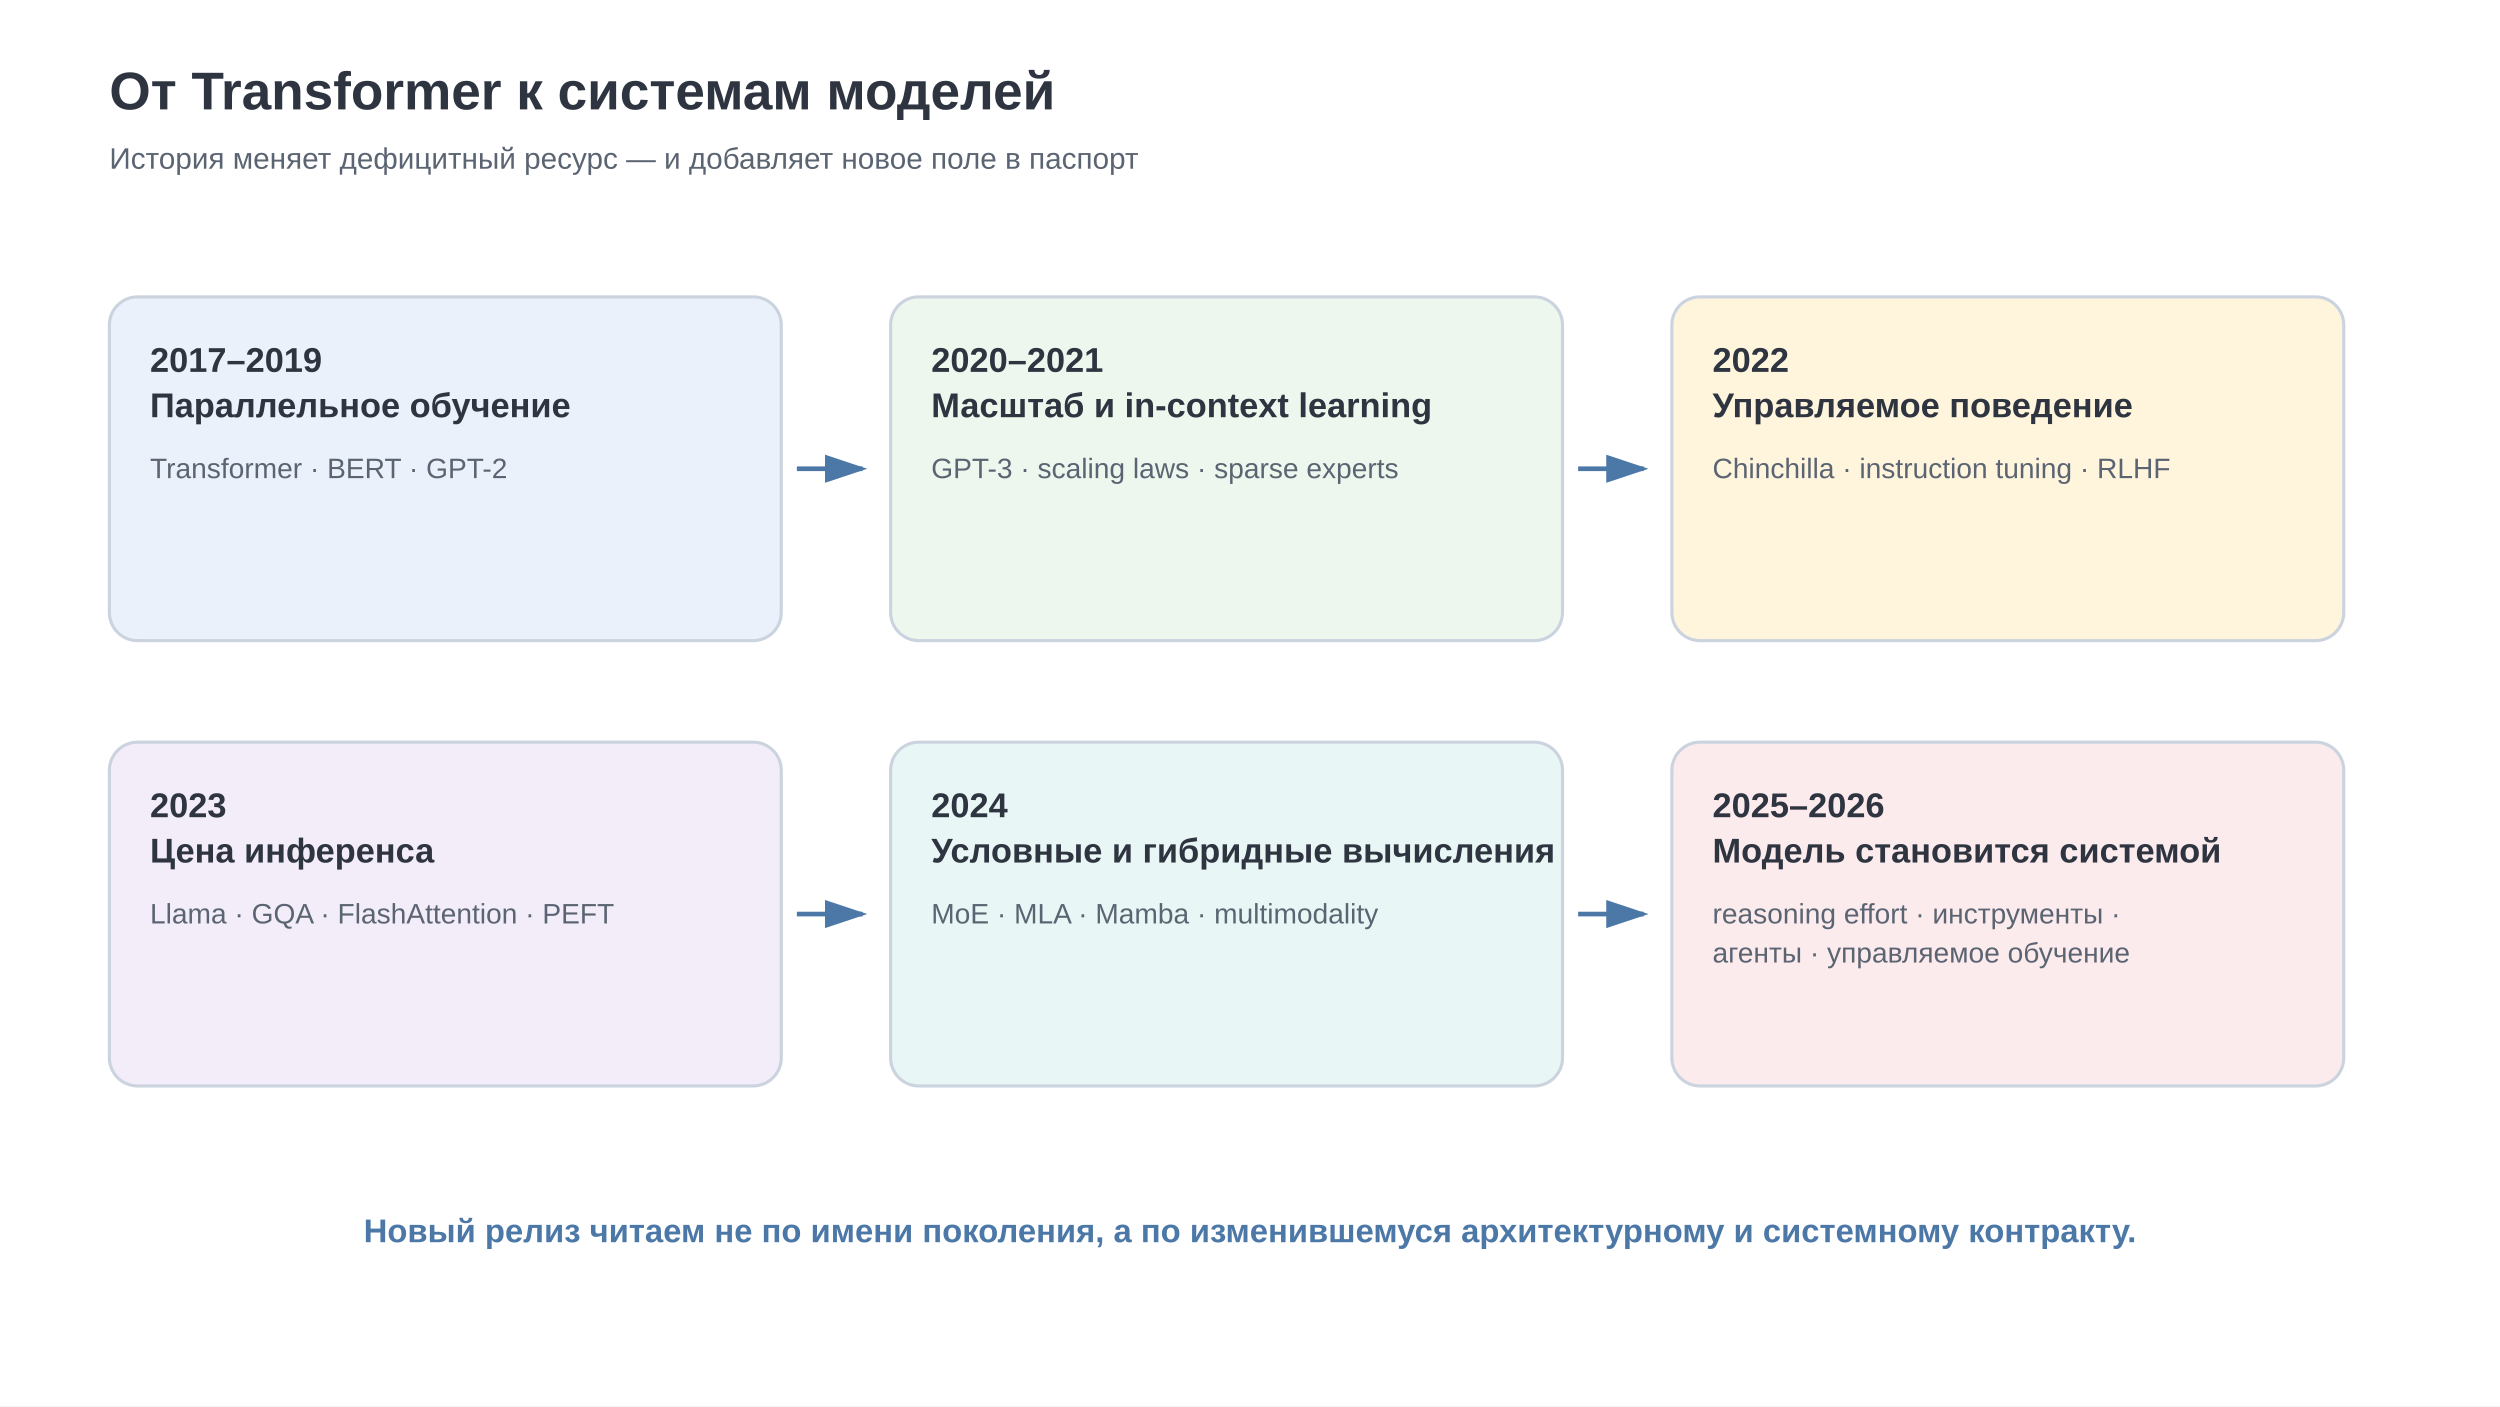
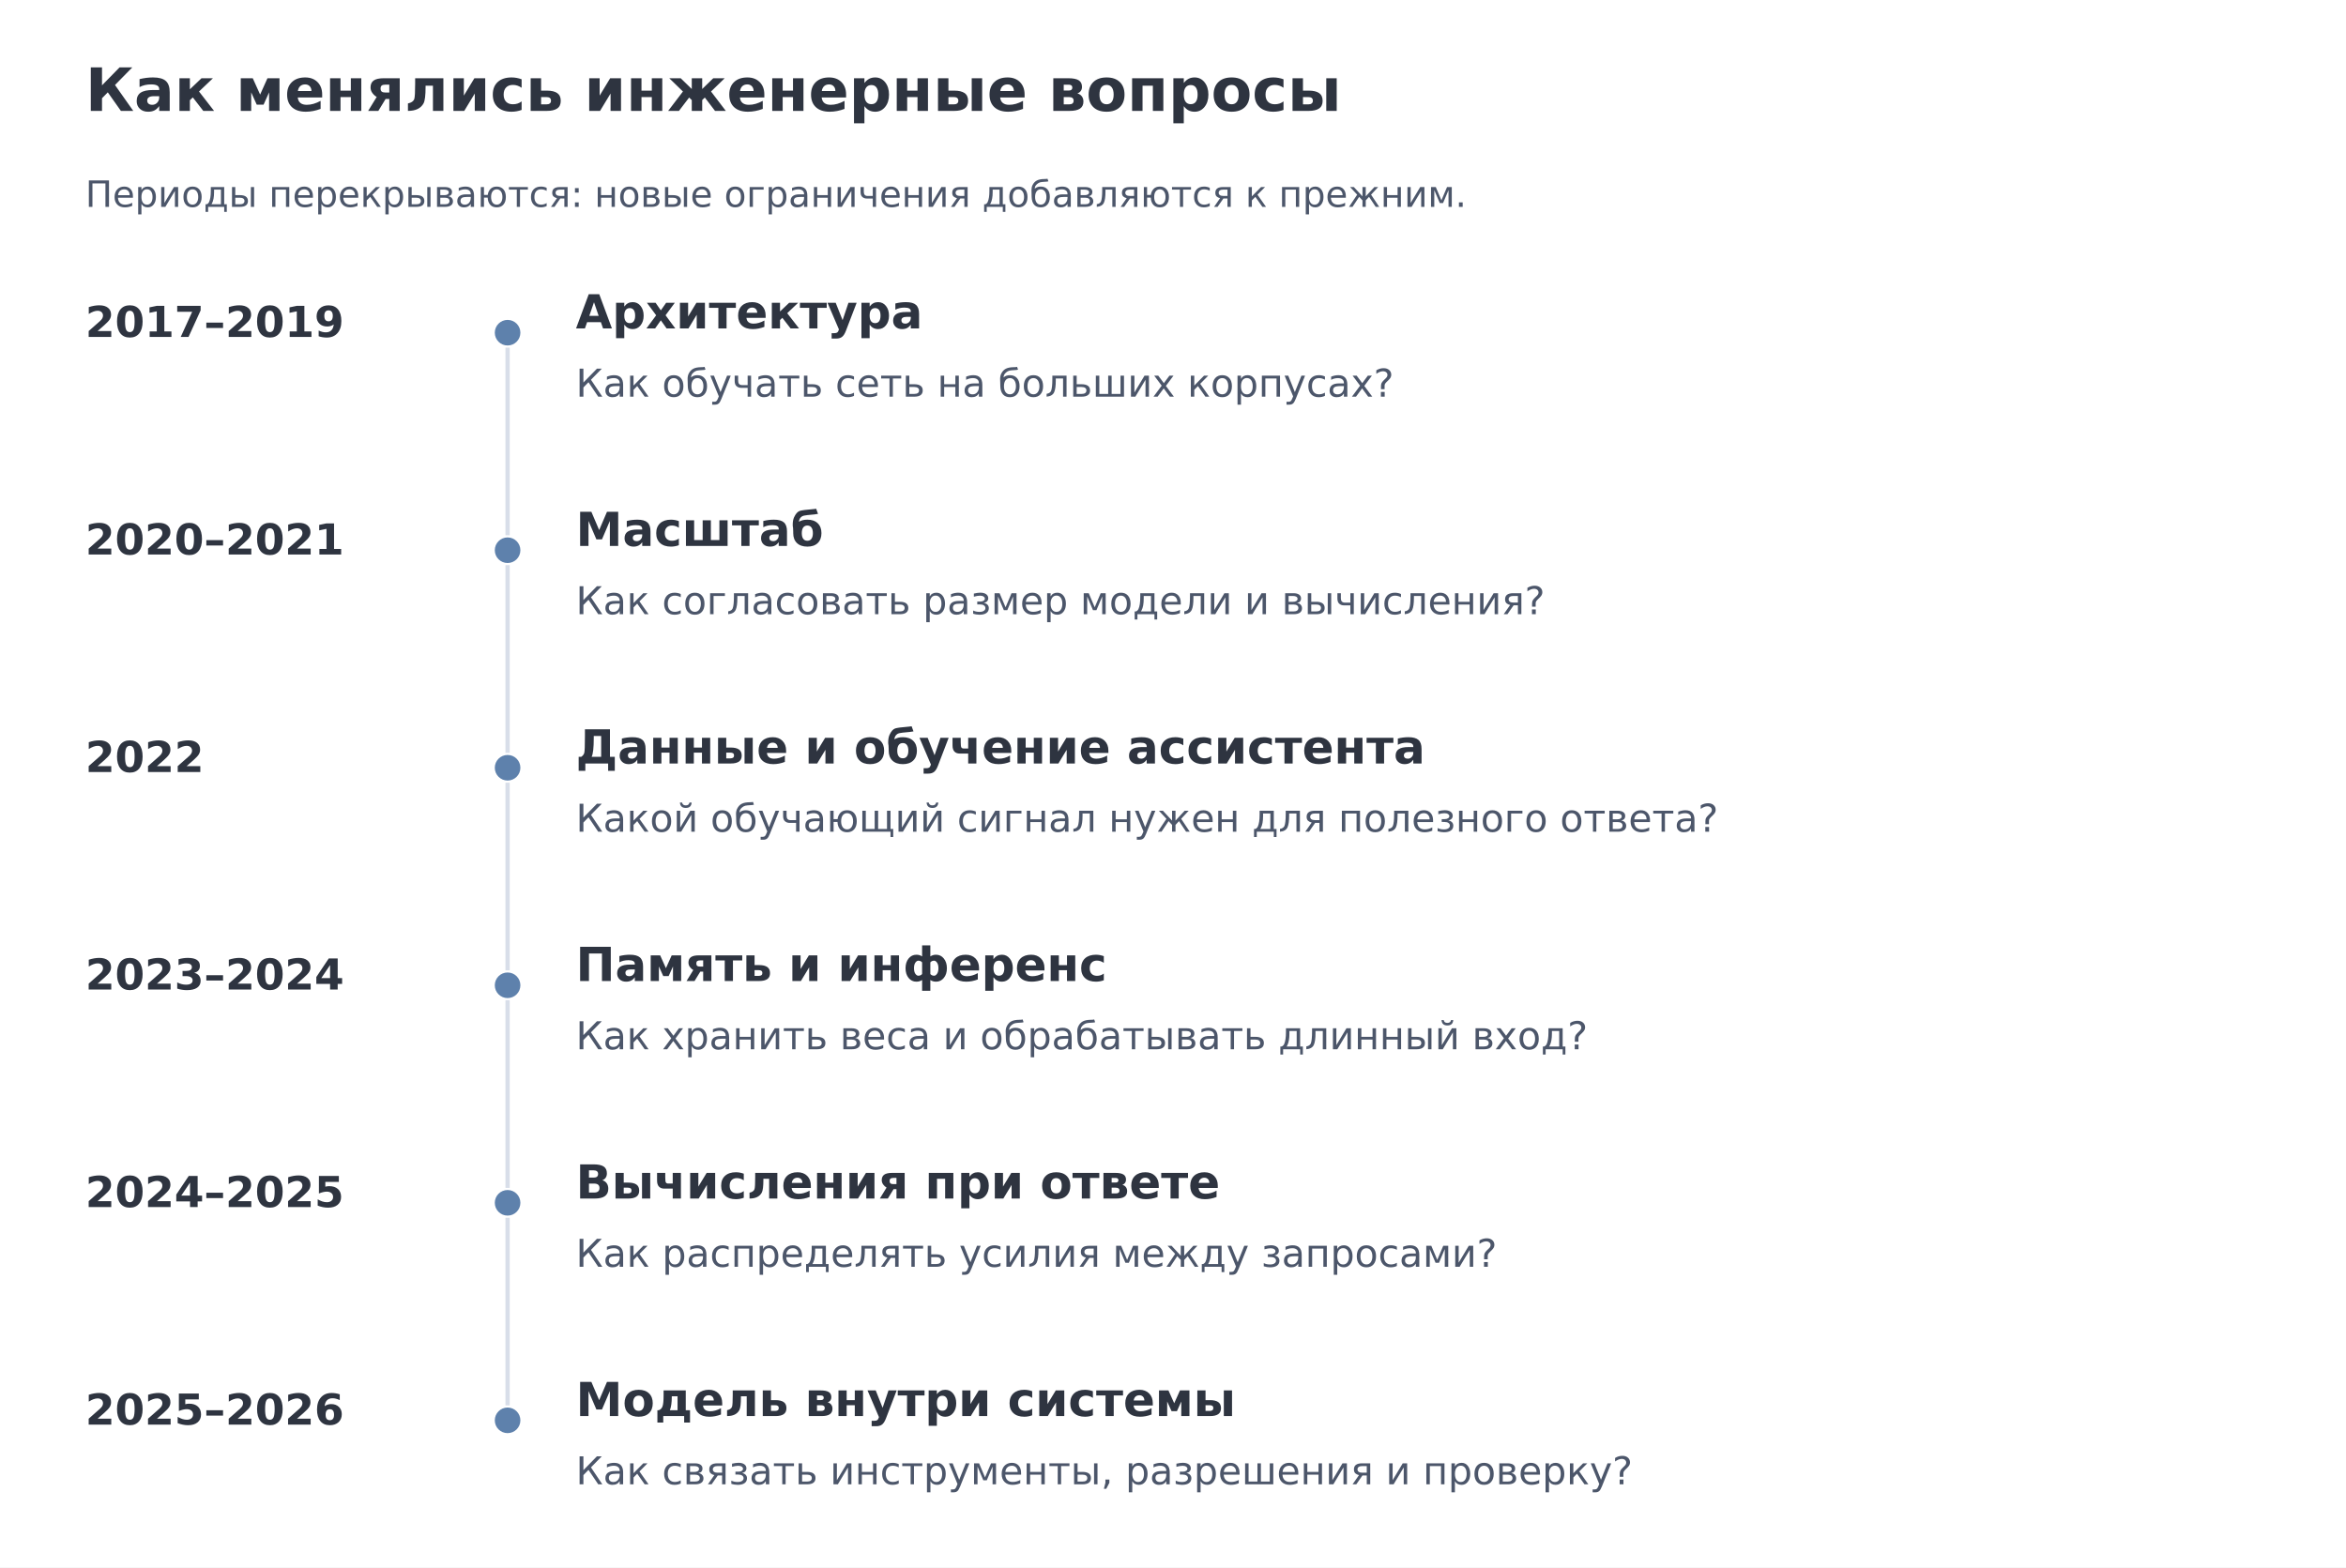
- <svg xmlns="http://www.w3.org/2000/svg" width="1600" height="900" viewBox="0 0 1600 900">
-   <rect width="1600" height="900" fill="#FFFFFF" />
-   <text x="70" y="70" font-family="Arial,sans-serif" font-size="34" font-weight="700" fill="#2E3440">От Transformer к системам моделей</text>
-   <text x="70" y="108" font-family="Arial,sans-serif" font-size="19" fill="#5B6472">История меняет дефицитный ресурс — и добавляет новое поле в паспорт</text>
-   <rect x="70" y="190" width="430" height="220" rx="18" fill="#EAF1FB" stroke="#CBD3DF" stroke-width="2" />
-   <text x="96" y="238" text-anchor="start" font-family="Arial,sans-serif" font-size="22" font-weight="700" fill="#2E3440">
-     <tspan x="96" dy="0">2017–2019</tspan>
-     <tspan x="96" dy="29">Параллельное обучение</tspan>
-   </text>
-   <text x="96" y="306" text-anchor="start" font-family="Arial,sans-serif" font-size="18" font-weight="400" fill="#5B6472">
-     <tspan x="96" dy="0">Transformer · BERT · GPT-2</tspan>
-   </text>
+ <svg xmlns="http://www.w3.org/2000/svg" width="1100" height="735" viewBox="0 0 1100 735">
+   <rect width="1100" height="735" fill="#FFFFFF" />
  <defs>
-     <marker id="arr" markerWidth="10" markerHeight="10" refX="8" refY="3" orient="auto">
-       <path d="M0,0 L0,6 L9,3 z" fill="#4C78A8" />
+     <marker id="arrow" viewBox="0 0 10 10" refX="9" refY="5" markerWidth="6" markerHeight="6" orient="auto">
+       <path d="M1 1 L9 5 L1 9 Z" fill="#4C566A" />
    </marker>
  </defs>
-   <line x1="510" y1="300" x2="552" y2="300" stroke="#4C78A8" stroke-width="3" marker-end="url(#arr)" />
-   <rect x="570" y="190" width="430" height="220" rx="18" fill="#EDF7ED" stroke="#CBD3DF" stroke-width="2" />
-   <text x="596" y="238" text-anchor="start" font-family="Arial,sans-serif" font-size="22" font-weight="700" fill="#2E3440">
-     <tspan x="596" dy="0">2020–2021</tspan>
-     <tspan x="596" dy="29">Масштаб и in-context learning</tspan>
-   </text>
-   <text x="596" y="306" text-anchor="start" font-family="Arial,sans-serif" font-size="18" font-weight="400" fill="#5B6472">
-     <tspan x="596" dy="0">GPT-3 · scaling laws · sparse experts</tspan>
-   </text>
-   <defs>
-     <marker id="arr" markerWidth="10" markerHeight="10" refX="8" refY="3" orient="auto">
-       <path d="M0,0 L0,6 L9,3 z" fill="#4C78A8" />
-     </marker>
-   </defs>
-   <line x1="1010" y1="300" x2="1052" y2="300" stroke="#4C78A8" stroke-width="3" marker-end="url(#arr)" />
-   <rect x="1070" y="190" width="430" height="220" rx="18" fill="#FFF5DD" stroke="#CBD3DF" stroke-width="2" />
-   <text x="1096" y="238" text-anchor="start" font-family="Arial,sans-serif" font-size="22" font-weight="700" fill="#2E3440">
-     <tspan x="1096" dy="0">2022</tspan>
-     <tspan x="1096" dy="29">Управляемое поведение</tspan>
-   </text>
-   <text x="1096" y="306" text-anchor="start" font-family="Arial,sans-serif" font-size="18" font-weight="400" fill="#5B6472">
-     <tspan x="1096" dy="0">Chinchilla · instruction tuning · RLHF</tspan>
-   </text>
-   <rect x="70" y="475" width="430" height="220" rx="18" fill="#F3EDFA" stroke="#CBD3DF" stroke-width="2" />
-   <text x="96" y="523" text-anchor="start" font-family="Arial,sans-serif" font-size="22" font-weight="700" fill="#2E3440">
-     <tspan x="96" dy="0">2023</tspan>
-     <tspan x="96" dy="29">Цена инференса</tspan>
-   </text>
-   <text x="96" y="591" text-anchor="start" font-family="Arial,sans-serif" font-size="18" font-weight="400" fill="#5B6472">
-     <tspan x="96" dy="0">Llama · GQA · FlashAttention · PEFT</tspan>
-   </text>
-   <defs>
-     <marker id="arr" markerWidth="10" markerHeight="10" refX="8" refY="3" orient="auto">
-       <path d="M0,0 L0,6 L9,3 z" fill="#4C78A8" />
-     </marker>
-   </defs>
-   <line x1="510" y1="585" x2="552" y2="585" stroke="#4C78A8" stroke-width="3" marker-end="url(#arr)" />
-   <rect x="570" y="475" width="430" height="220" rx="18" fill="#E8F7F5" stroke="#CBD3DF" stroke-width="2" />
-   <text x="596" y="523" text-anchor="start" font-family="Arial,sans-serif" font-size="22" font-weight="700" fill="#2E3440">
-     <tspan x="596" dy="0">2024</tspan>
-     <tspan x="596" dy="29">Условные и гибридные вычисления</tspan>
-   </text>
-   <text x="596" y="591" text-anchor="start" font-family="Arial,sans-serif" font-size="18" font-weight="400" fill="#5B6472">
-     <tspan x="596" dy="0">MoE · MLA · Mamba · multimodality</tspan>
-   </text>
-   <defs>
-     <marker id="arr" markerWidth="10" markerHeight="10" refX="8" refY="3" orient="auto">
-       <path d="M0,0 L0,6 L9,3 z" fill="#4C78A8" />
-     </marker>
-   </defs>
-   <line x1="1010" y1="585" x2="1052" y2="585" stroke="#4C78A8" stroke-width="3" marker-end="url(#arr)" />
-   <rect x="1070" y="475" width="430" height="220" rx="18" fill="#FCEBEC" stroke="#CBD3DF" stroke-width="2" />
-   <text x="1096" y="523" text-anchor="start" font-family="Arial,sans-serif" font-size="22" font-weight="700" fill="#2E3440">
-     <tspan x="1096" dy="0">2025–2026</tspan>
-     <tspan x="1096" dy="29">Модель становится системой</tspan>
-   </text>
-   <text x="1096" y="591" text-anchor="start" font-family="Arial,sans-serif" font-size="18" font-weight="400" fill="#5B6472">
-     <tspan x="1096" dy="0">reasoning effort · инструменты ·</tspan>
-     <tspan x="1096" dy="25">агенты · управляемое обучение</tspan>
-   </text>
-   <text x="800" y="795" text-anchor="middle" font-family="Arial,sans-serif" font-size="21" font-weight="700" fill="#4C78A8">
-     <tspan x="800" dy="0">Новый релиз читаем не по имени поколения, а по изменившемуся архитектурному и системному контракту.</tspan>
-   </text>
+   <text x="40" y="52" font-family="DejaVu Sans, Arial, sans-serif" font-size="28" font-weight="700" fill="#2E3440" text-anchor="start">Как менялись инженерные вопросы</text>
+   <text x="40" y="97" font-family="DejaVu Sans, Arial, sans-serif" font-size="17" font-weight="400" fill="#4C566A" text-anchor="start">Периоды перекрываются: новые ограничения добавляются к прежним.</text>
+   <text x="40" y="158" font-family="DejaVu Sans, Arial, sans-serif" font-size="20" font-weight="700" fill="#2E3440" text-anchor="start">2017–2019</text>
+   <circle cx="238" cy="156" r="6" fill="#5E81AC" />
+   <line x1="238" y1="163" x2="238" y2="251" stroke="#D8DEE9" stroke-width="2" />
+   <text x="270" y="154" font-family="DejaVu Sans, Arial, sans-serif" font-size="22" font-weight="700" fill="#2E3440" text-anchor="start">Архитектура</text>
+   <text x="270" y="186" font-family="DejaVu Sans, Arial, sans-serif" font-size="18" font-weight="400" fill="#4C566A" text-anchor="start">Как обучать сеть на больших корпусах?</text>
+   <text x="40" y="260" font-family="DejaVu Sans, Arial, sans-serif" font-size="20" font-weight="700" fill="#2E3440" text-anchor="start">2020–2021</text>
+   <circle cx="238" cy="258" r="6" fill="#5E81AC" />
+   <line x1="238" y1="265" x2="238" y2="353" stroke="#D8DEE9" stroke-width="2" />
+   <text x="270" y="256" font-family="DejaVu Sans, Arial, sans-serif" font-size="22" font-weight="700" fill="#2E3440" text-anchor="start">Масштаб</text>
+   <text x="270" y="288" font-family="DejaVu Sans, Arial, sans-serif" font-size="18" font-weight="400" fill="#4C566A" text-anchor="start">Как согласовать размер модели и вычисления?</text>
+   <text x="40" y="362" font-family="DejaVu Sans, Arial, sans-serif" font-size="20" font-weight="700" fill="#2E3440" text-anchor="start">2022</text>
+   <circle cx="238" cy="360" r="6" fill="#5E81AC" />
+   <line x1="238" y1="367" x2="238" y2="455" stroke="#D8DEE9" stroke-width="2" />
+   <text x="270" y="358" font-family="DejaVu Sans, Arial, sans-serif" font-size="22" font-weight="700" fill="#2E3440" text-anchor="start">Данные и обучение ассистента</text>
+   <text x="270" y="390" font-family="DejaVu Sans, Arial, sans-serif" font-size="18" font-weight="400" fill="#4C566A" text-anchor="start">Какой обучающий сигнал нужен для полезного ответа?</text>
+   <text x="40" y="464" font-family="DejaVu Sans, Arial, sans-serif" font-size="20" font-weight="700" fill="#2E3440" text-anchor="start">2023–2024</text>
+   <circle cx="238" cy="462" r="6" fill="#5E81AC" />
+   <line x1="238" y1="469" x2="238" y2="557" stroke="#D8DEE9" stroke-width="2" />
+   <text x="270" y="460" font-family="DejaVu Sans, Arial, sans-serif" font-size="22" font-weight="700" fill="#2E3440" text-anchor="start">Память и инференс</text>
+   <text x="270" y="492" font-family="DejaVu Sans, Arial, sans-serif" font-size="18" font-weight="400" fill="#4C566A" text-anchor="start">Как хранить веса и обрабатывать длинный вход?</text>
+   <text x="40" y="566" font-family="DejaVu Sans, Arial, sans-serif" font-size="20" font-weight="700" fill="#2E3440" text-anchor="start">2024–2025</text>
+   <circle cx="238" cy="564" r="6" fill="#5E81AC" />
+   <line x1="238" y1="571" x2="238" y2="659" stroke="#D8DEE9" stroke-width="2" />
+   <text x="270" y="562" font-family="DejaVu Sans, Arial, sans-serif" font-size="22" font-weight="700" fill="#2E3440" text-anchor="start">Вычисления при ответе</text>
+   <text x="270" y="594" font-family="DejaVu Sans, Arial, sans-serif" font-size="18" font-weight="400" fill="#4C566A" text-anchor="start">Как распределять усилия между запросами?</text>
+   <text x="40" y="668" font-family="DejaVu Sans, Arial, sans-serif" font-size="20" font-weight="700" fill="#2E3440" text-anchor="start">2025–2026</text>
+   <circle cx="238" cy="666" r="6" fill="#5E81AC" />
+   <text x="270" y="664" font-family="DejaVu Sans, Arial, sans-serif" font-size="22" font-weight="700" fill="#2E3440" text-anchor="start">Модель внутри системы</text>
+   <text x="270" y="696" font-family="DejaVu Sans, Arial, sans-serif" font-size="18" font-weight="400" fill="#4C566A" text-anchor="start">Как связать инструменты, разрешения и проверку?</text>
</svg>
